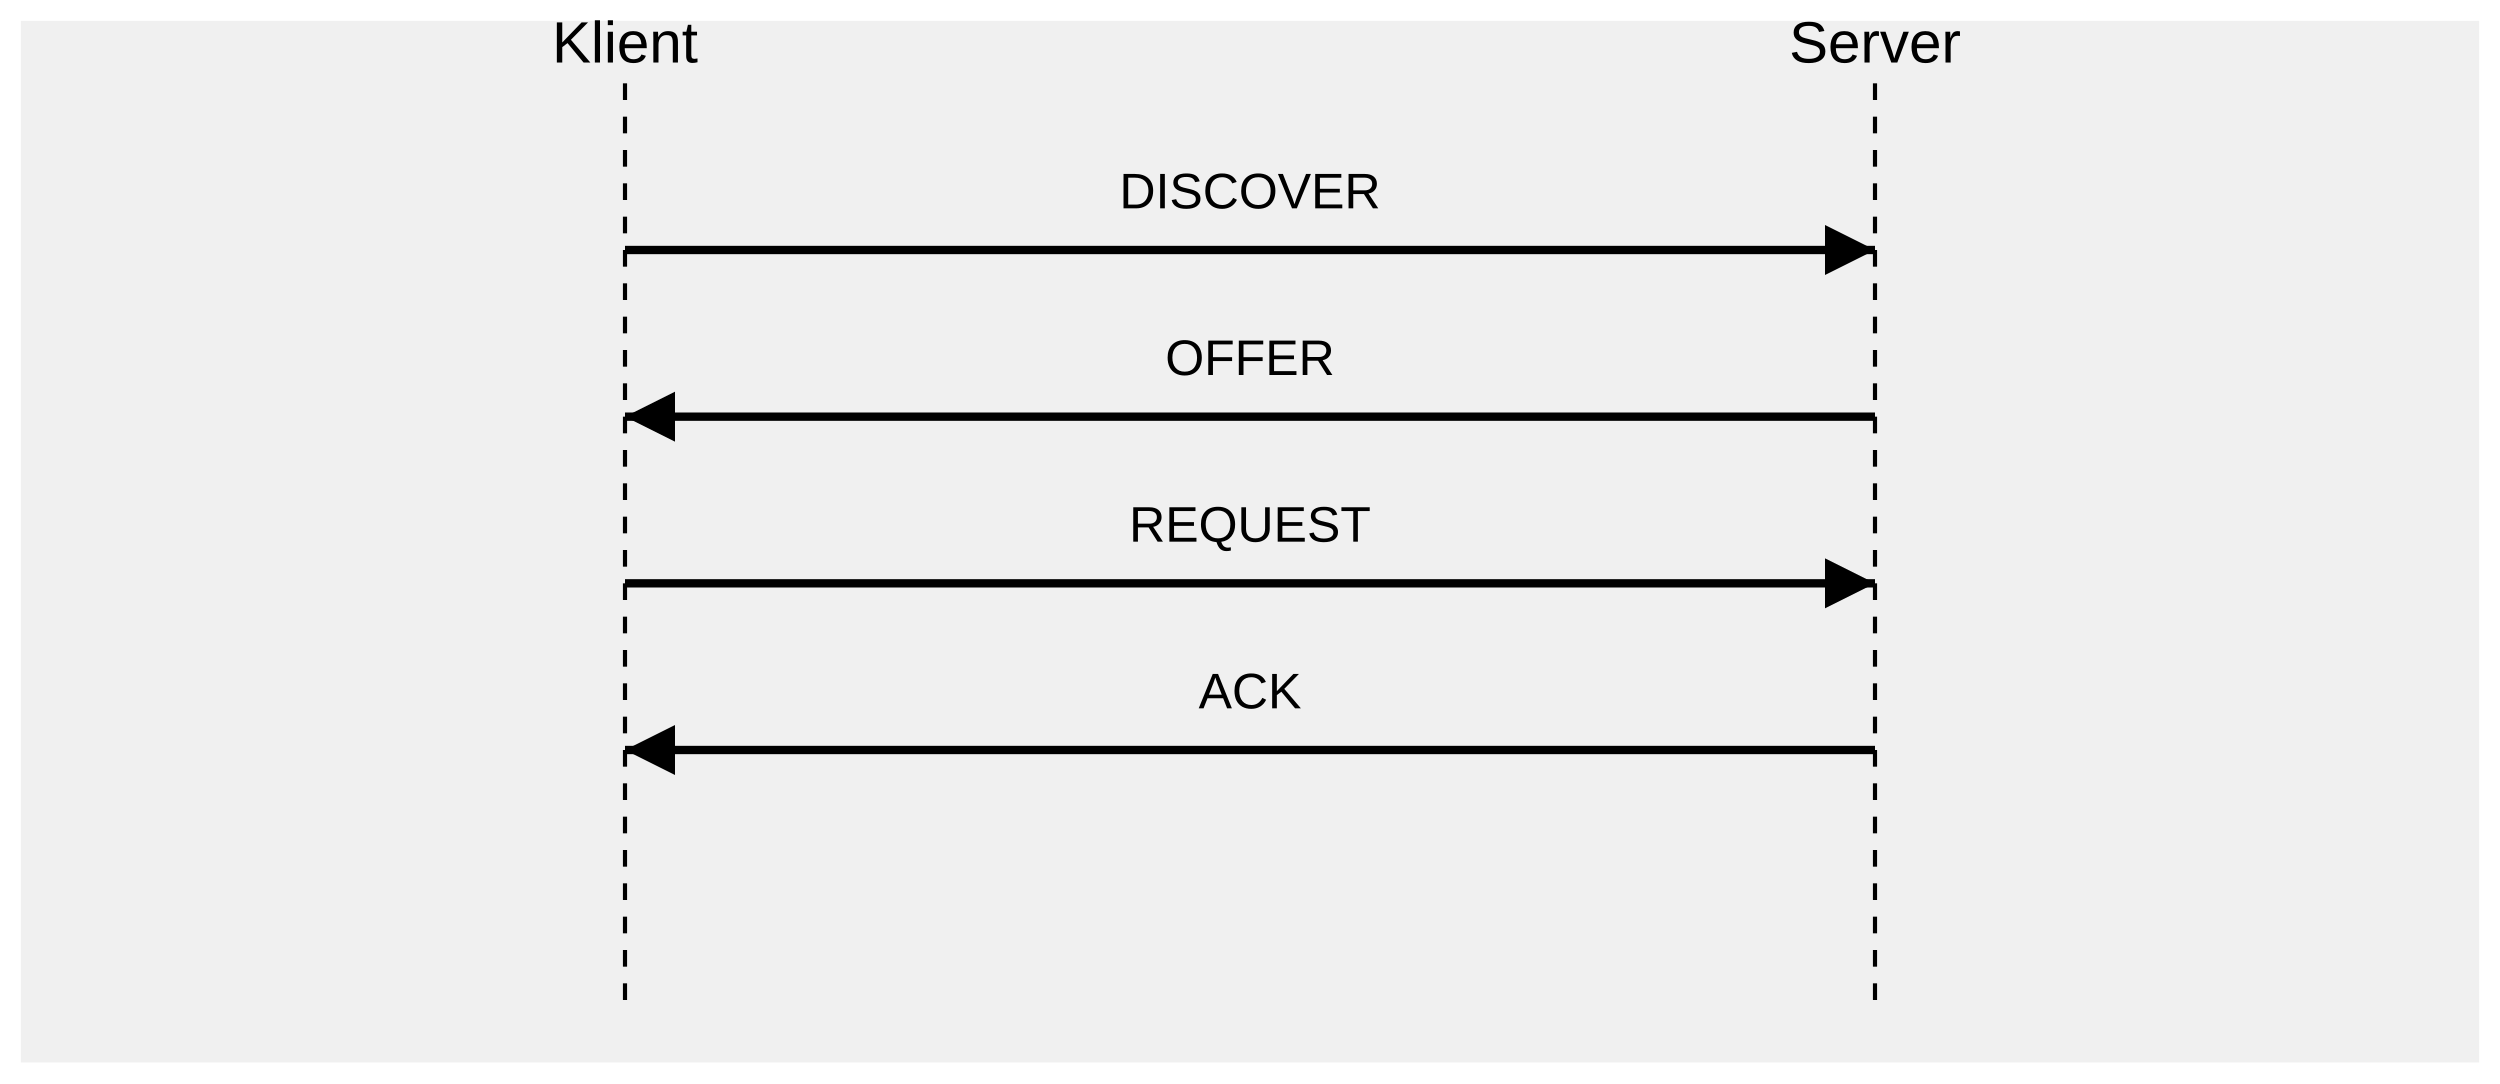
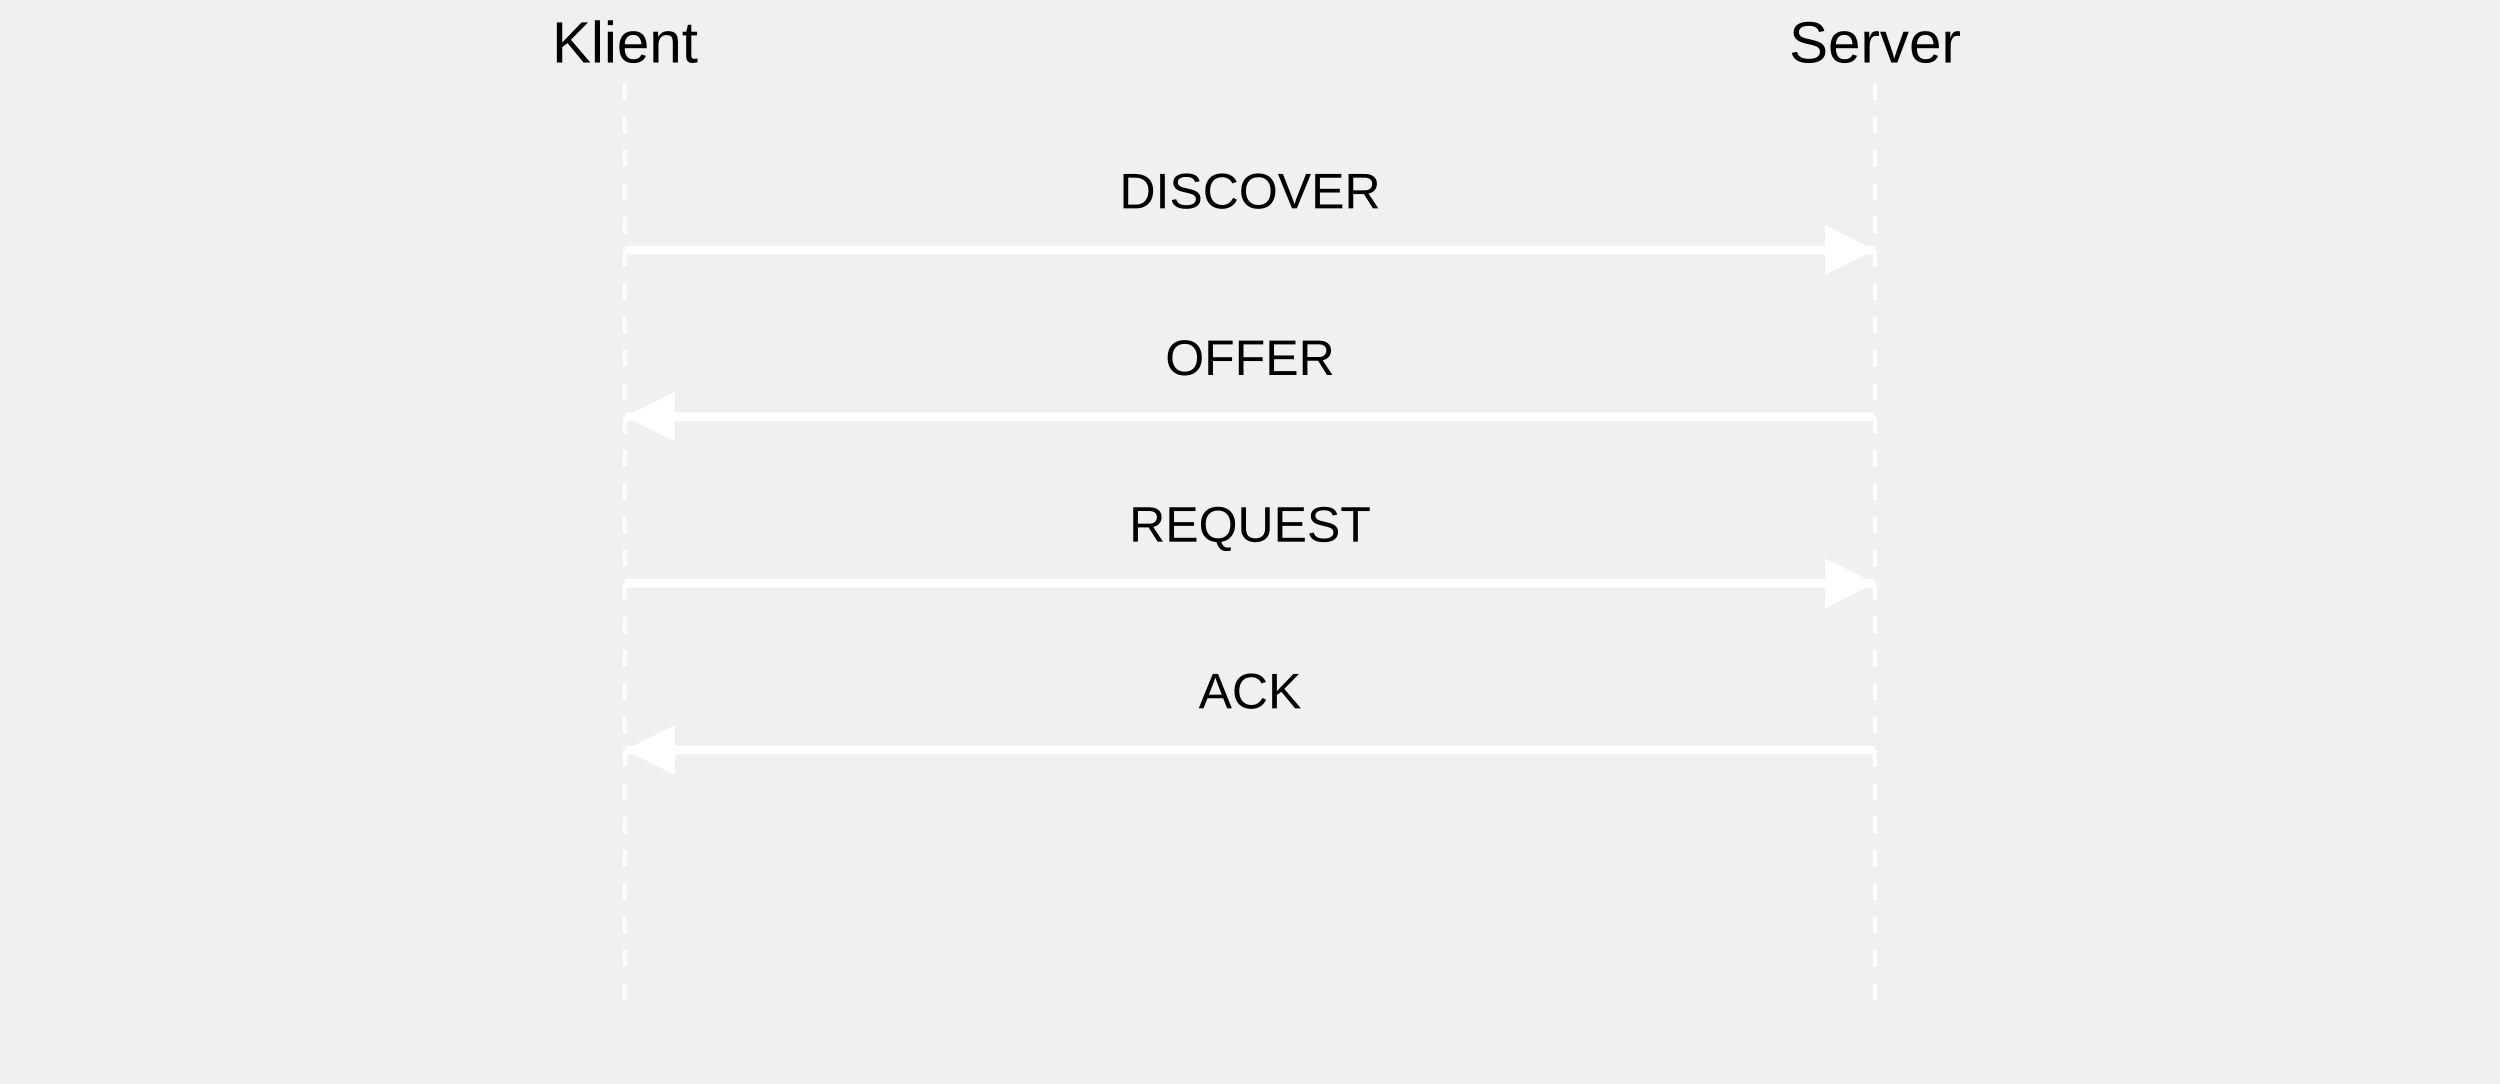
<svg xmlns="http://www.w3.org/2000/svg" width="600" height="260" viewBox="0 0 600 260">
  <defs>
    <marker id="arrow" viewBox="0 0 10 10" refX="10" refY="5" markerUnits="strokeWidth" markerWidth="8" markerHeight="6" orient="auto">
-       <path d="M 0 0 L 10 5 L 0 10 z" fill="#000" />
+       <path d="M 0 0 L 10 5 L 0 10 z" fill="#FFF" />
    </marker>
  </defs>
-   <rect x="0" y="0" width="600" height="260" fill="none" stroke="white" stroke-width="10" />
-   <line x1="150" y1="20" x2="150" y2="240" stroke="#000" stroke-dasharray="4" />
-   <line x1="450" y1="20" x2="450" y2="240" stroke="#000" stroke-dasharray="4" />
+   <line x1="150" y1="20" x2="150" y2="240" stroke="#FFF" stroke-dasharray="4" />
+   <line x1="450" y1="20" x2="450" y2="240" stroke="#FFF" stroke-dasharray="4" />
  <text x="150" y="15" text-anchor="middle" font-family="Arial" font-size="14">Klient</text>
  <text x="450" y="15" text-anchor="middle" font-family="Arial" font-size="14">Server</text>
-   <line x1="150" y1="60" x2="450" y2="60" stroke="#000" stroke-width="2" marker-end="url(#arrow)" />
+   <line x1="150" y1="60" x2="450" y2="60" stroke="#FFF" stroke-width="2" marker-end="url(#arrow)" />
  <text x="300" y="50" text-anchor="middle" font-family="Arial" font-size="12">DISCOVER</text>
-   <line x1="450" y1="100" x2="150" y2="100" stroke="#000" stroke-width="2" marker-end="url(#arrow)" />
+   <line x1="450" y1="100" x2="150" y2="100" stroke="#FFF" stroke-width="2" marker-end="url(#arrow)" />
  <text x="300" y="90" text-anchor="middle" font-family="Arial" font-size="12">OFFER</text>
-   <line x1="150" y1="140" x2="450" y2="140" stroke="#000" stroke-width="2" marker-end="url(#arrow)" />
+   <line x1="150" y1="140" x2="450" y2="140" stroke="#FFF" stroke-width="2" marker-end="url(#arrow)" />
  <text x="300" y="130" text-anchor="middle" font-family="Arial" font-size="12">REQUEST</text>
-   <line x1="450" y1="180" x2="150" y2="180" stroke="#000" stroke-width="2" marker-end="url(#arrow)" />
+   <line x1="450" y1="180" x2="150" y2="180" stroke="#FFF" stroke-width="2" marker-end="url(#arrow)" />
  <text x="300" y="170" text-anchor="middle" font-family="Arial" font-size="12">ACK</text>
</svg>
